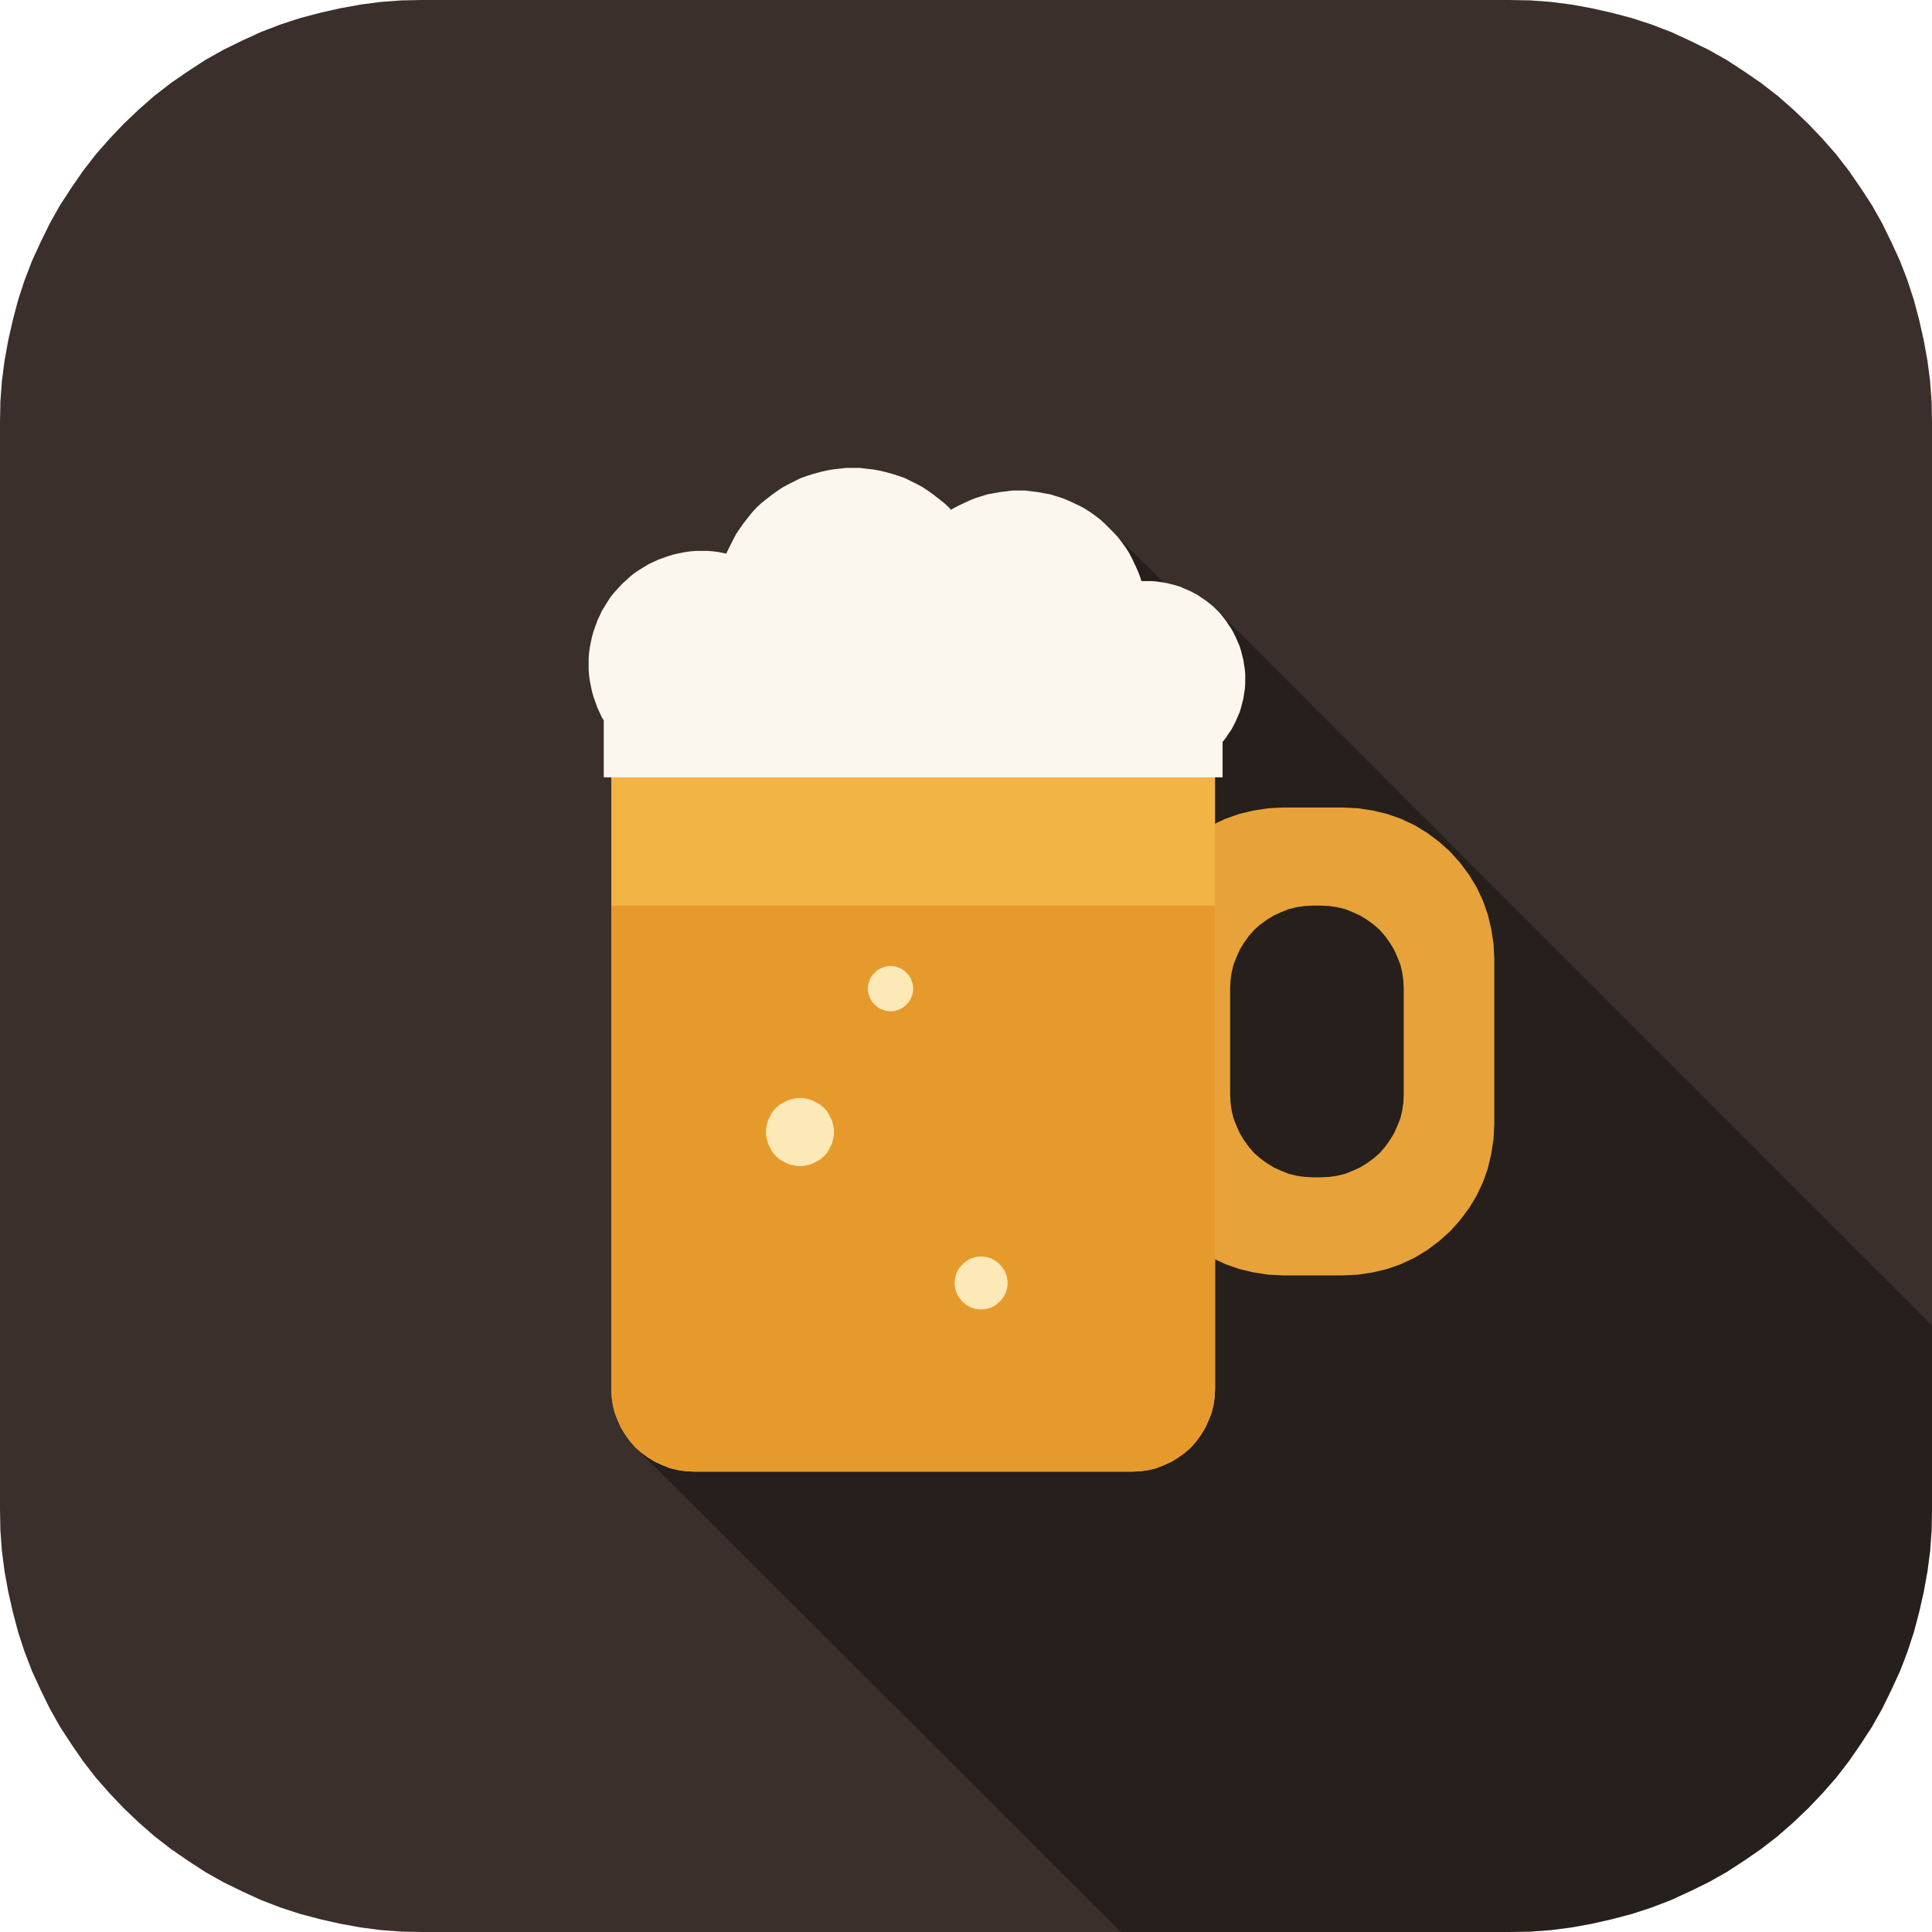
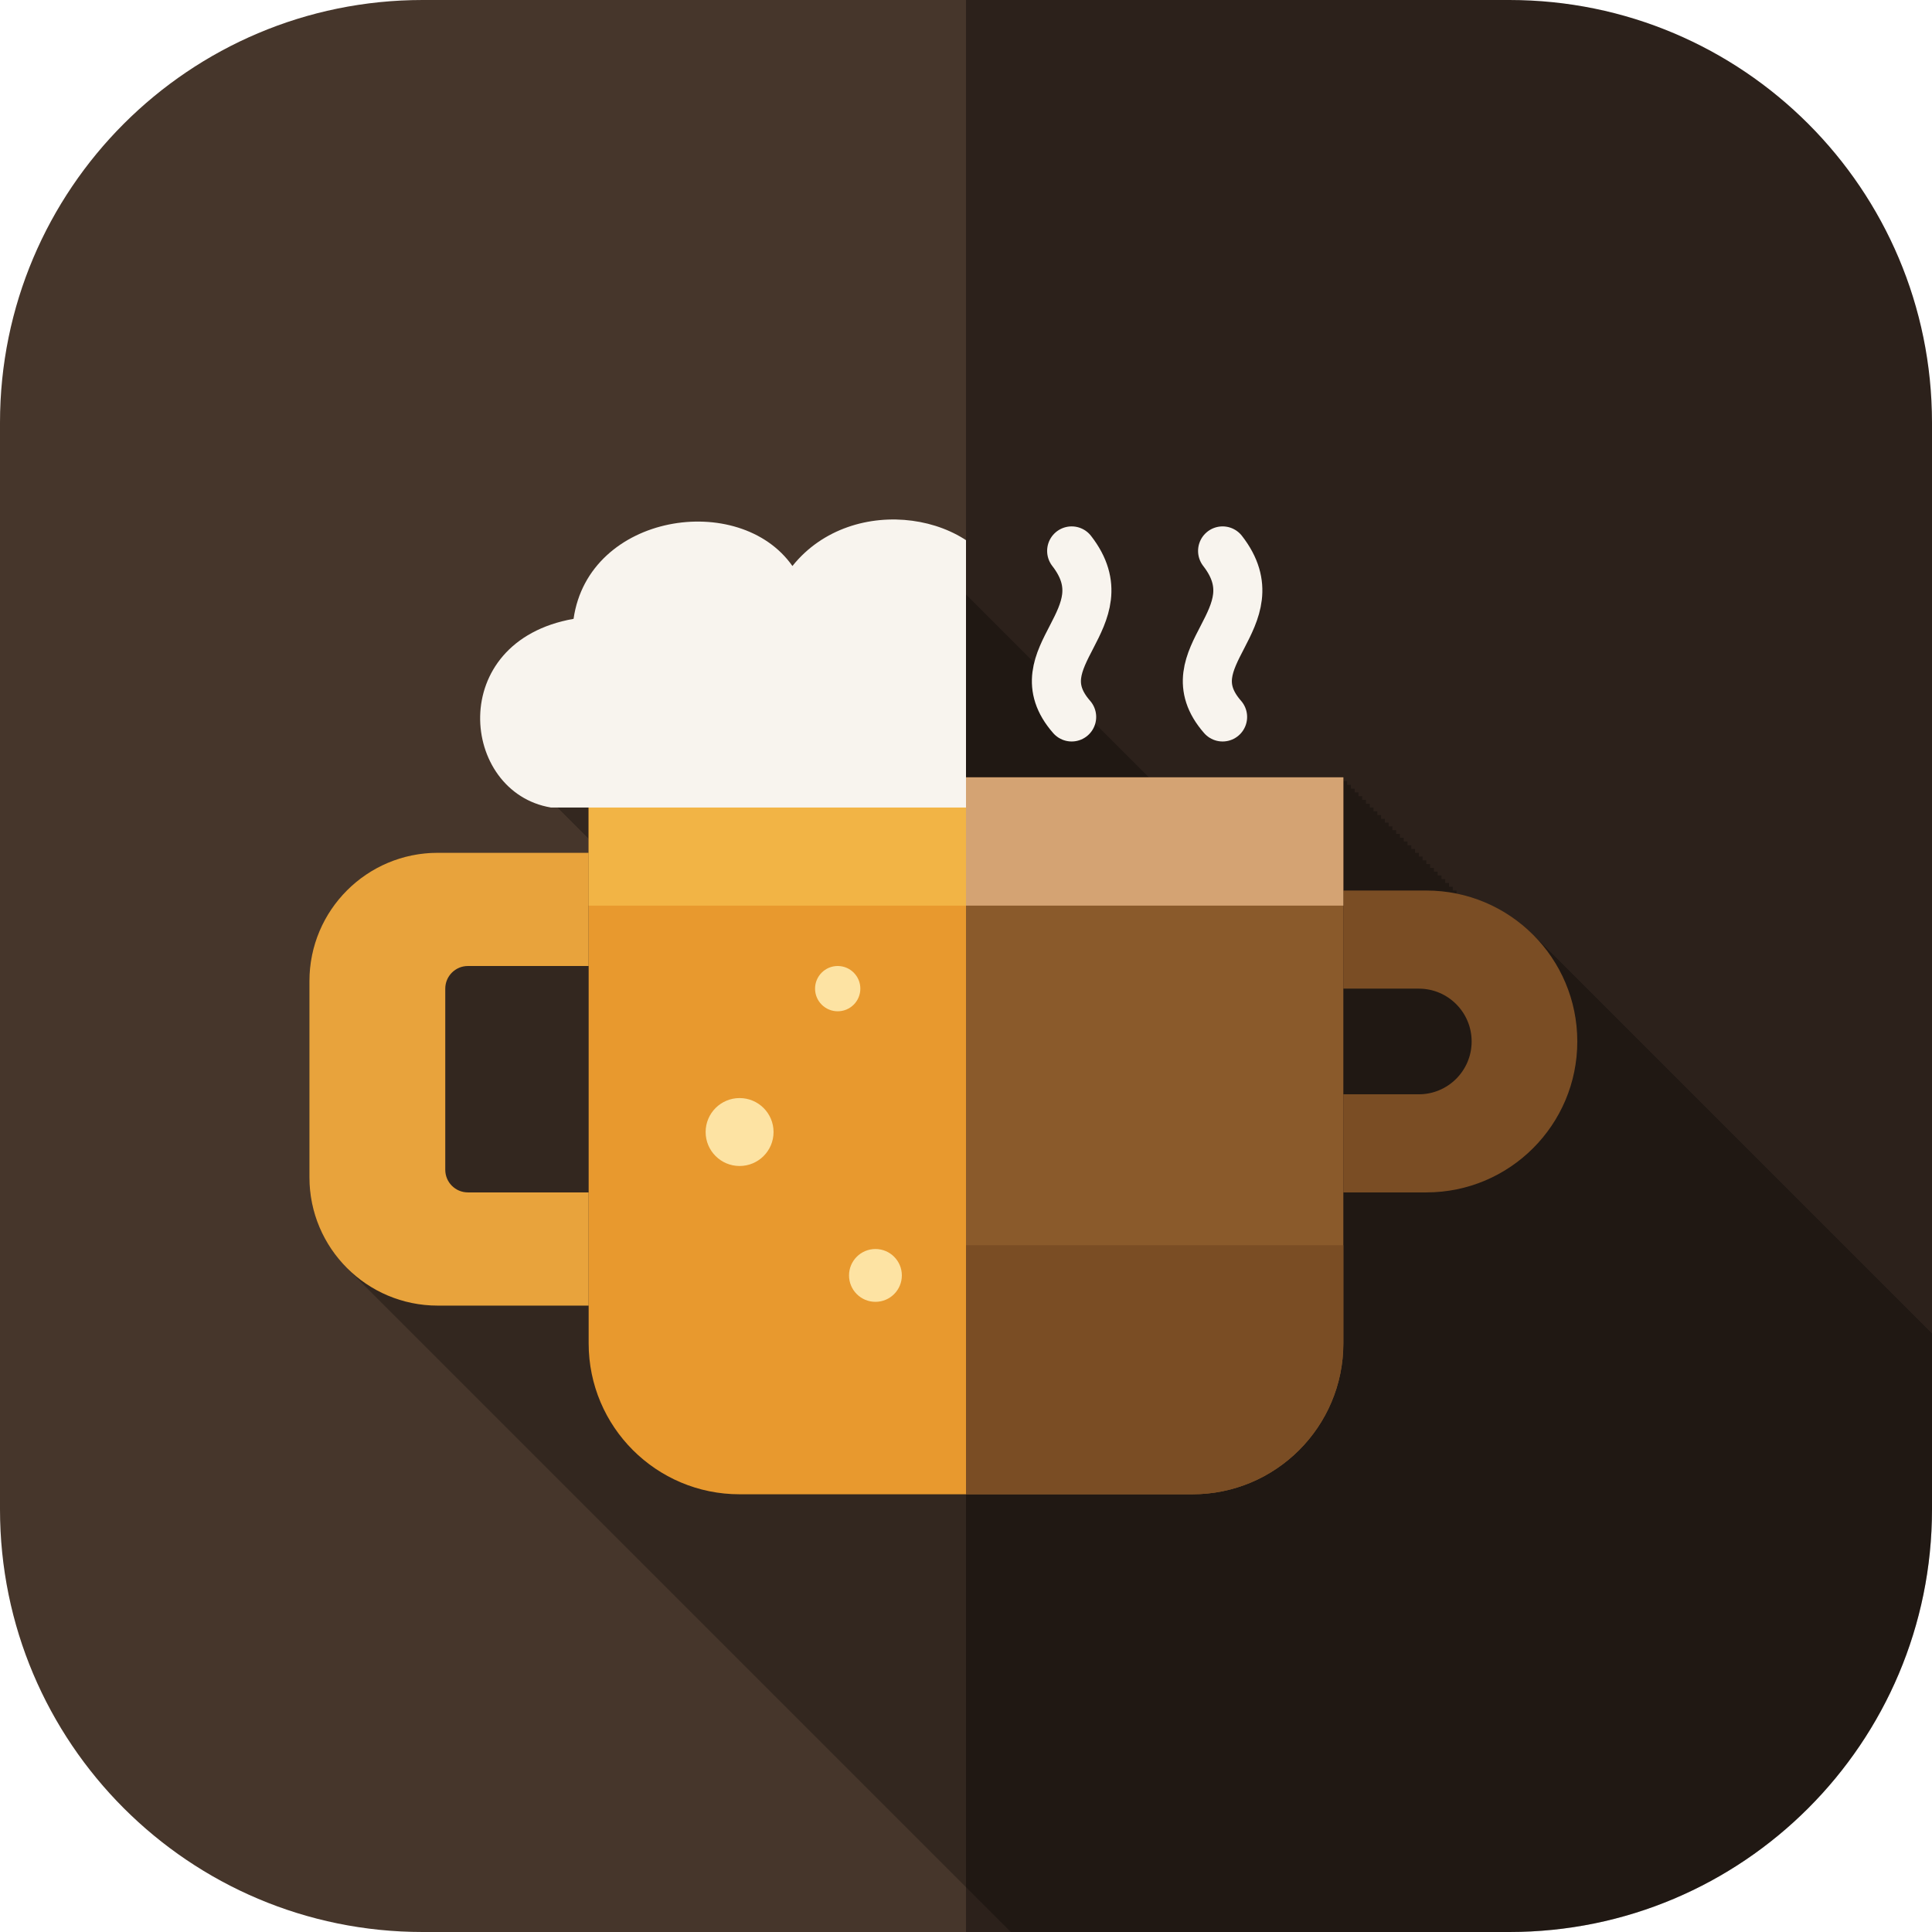
<svg xmlns="http://www.w3.org/2000/svg" viewBox="0 0 512 512">
-   <path d="M400.0 0.0L112.0 0.0L106.5 0.1L101.0 0.5L95.6 1.2L90.1 2.2L84.8 3.4L79.5 4.8L74.3 6.5L69.1 8.5L64.1 10.8L59.2 13.2L54.4 15.9L49.8 18.9L45.3 22.0L40.9 25.4L36.8 29.0L32.8 32.8L29.0 36.8L25.4 40.9L22.0 45.3L18.9 49.8L15.9 54.4L13.2 59.2L10.8 64.1L8.5 69.1L6.5 74.3L4.8 79.5L3.4 84.8L2.2 90.1L1.2 95.6L0.5 101.0L0.1 106.5L0.0 112.0L0.0 400.0L0.1 405.5L0.5 411.0L1.2 416.4L2.2 421.9L3.4 427.2L4.8 432.5L6.5 437.7L8.5 442.9L10.8 447.9L13.2 452.8L15.9 457.6L18.9 462.2L22.0 466.7L25.4 471.1L29.0 475.2L32.8 479.2L36.8 483.0L40.9 486.6L45.3 490.0L49.8 493.1L54.4 496.1L59.2 498.8L64.1 501.2L69.1 503.5L74.3 505.5L79.5 507.2L84.8 508.6L90.1 509.8L95.6 510.8L101.0 511.5L106.5 511.9L112.0 512.0L400.0 512.0L405.5 511.9L411.0 511.5L416.4 510.8L421.9 509.8L427.2 508.6L432.5 507.2L437.7 505.5L442.9 503.5L447.9 501.2L452.8 498.8L457.6 496.1L462.2 493.1L466.7 490.0L471.1 486.6L475.2 483.0L479.2 479.2L483.0 475.2L486.6 471.1L490.0 466.7L493.1 462.2L496.1 457.6L498.8 452.8L501.2 447.9L503.5 442.9L505.5 437.7L507.2 432.5L508.6 427.2L509.8 421.9L510.8 416.4L511.5 411.0L511.9 405.5L512.0 400.0L512.0 112.0L511.9 106.5L511.5 101.0L510.8 95.6L509.8 90.1L508.6 84.8L507.2 79.5L505.5 74.3L503.5 69.1L501.2 64.1L498.8 59.2L496.1 54.4L493.1 49.8L490.0 45.3L486.6 40.9L483.0 36.8L479.2 32.8L475.2 29.0L471.1 25.4L466.7 22.0L462.2 18.9L457.6 15.9L452.8 13.2L447.9 10.8L442.9 8.5L437.7 6.5L432.5 4.8L427.2 3.4L421.9 2.2L416.4 1.2L411.0 0.5L405.5 0.1Z" fill="#3b2f2b" />
-   <path d="M229.5 124.2L222.5 124.2L215.5 125.6L209.0 128.3L199.3 135.8L192.5 146.7L186.0 146.0L180.1 146.6L173.2 148.9L168.1 151.9L161.1 159.3L156.9 168.7L156.3 180.4L160.0 190.9L160.0 206.0L162.0 206.0L162.1 370.2L163.7 376.4L168.4 383.6L297.0 512.0L400.0 512.0L405.5 511.9L411.0 511.5L416.4 510.8L421.9 509.8L427.2 508.6L432.5 507.2L437.7 505.5L442.9 503.5L447.9 501.2L452.8 498.8L457.6 496.1L462.2 493.1L466.7 490.0L471.1 486.6L475.2 483.0L479.2 479.2L483.0 475.2L486.6 471.1L490.0 466.7L493.1 462.2L496.1 457.6L498.8 452.8L501.2 447.9L503.5 442.9L505.5 437.7L507.2 432.5L508.6 427.2L509.8 421.9L510.8 416.4L511.5 411.0L511.9 405.5L512.0 400.0L512.0 351.3L321.5 160.7L315.1 156.5L308.4 154.4L291.6 137.7L283.0 132.6L275.0 130.4L266.7 130.2L258.5 132.0L252.0 135.1L244.5 129.1L236.5 125.6Z" fill="#000" fill-opacity="0.35" />
-   <path d="M340.0 214.0L336.1 214.2L332.2 214.8L328.4 215.7L324.7 217.0L321.1 218.7L317.8 220.7L314.6 223.1L311.7 225.7L309.1 228.6L306.7 231.8L304.7 235.1L303.0 238.7L301.7 242.4L300.8 246.2L300.2 250.1L300.0 254.0L300.0 298.0L300.2 301.9L300.8 305.8L301.7 309.6L303.0 313.3L304.7 316.9L306.7 320.2L309.1 323.4L311.7 326.3L314.6 328.9L317.8 331.3L321.1 333.3L324.7 335.0L328.4 336.3L332.2 337.2L336.1 337.8L340.0 338.0L356.0 338.0L359.9 337.8L363.8 337.2L367.6 336.3L371.3 335.0L374.9 333.3L378.2 331.3L381.4 328.9L384.3 326.3L386.9 323.4L389.3 320.2L391.3 316.9L393.0 313.3L394.3 309.6L395.2 305.8L395.8 301.9L396.0 298.0L396.0 254.0L395.8 250.1L395.2 246.2L394.3 242.4L393.0 238.7L391.3 235.1L389.3 231.8L386.9 228.6L384.3 225.7L381.4 223.1L378.2 220.7L374.9 218.7L371.3 217.0L367.6 215.7L363.8 214.8L359.9 214.2L356.0 214.0ZM352.2 240.1L354.3 240.4L356.4 240.9L358.4 241.7L360.4 242.6L362.2 243.7L364.0 245.0L365.6 246.4L367.0 248.0L368.3 249.8L369.4 251.6L370.3 253.6L371.1 255.6L371.6 257.7L371.9 259.8L372.0 262.0L372.0 290.0L371.9 292.2L371.6 294.3L371.1 296.4L370.3 298.4L369.4 300.4L368.3 302.2L367.0 304.0L365.6 305.6L364.0 307.0L362.2 308.3L360.4 309.4L358.4 310.3L356.4 311.1L354.3 311.6L352.2 311.9L350.0 312.0L348.0 312.0L345.8 311.9L343.7 311.6L341.6 311.1L339.6 310.3L337.6 309.4L335.8 308.3L334.0 307.0L332.4 305.6L331.0 304.0L329.7 302.2L328.6 300.4L327.7 298.4L326.9 296.4L326.4 294.3L326.1 292.2L326.0 290.0L326.0 262.0L326.1 259.8L326.4 257.7L326.9 255.6L327.7 253.6L328.6 251.6L329.7 249.8L331.0 248.0L332.4 246.4L334.0 245.0L335.8 243.7L337.6 242.6L339.6 241.7L341.6 240.9L343.7 240.4L345.8 240.1L348.0 240.0L350.0 240.0Z" fill="#e7a23a" fill-rule="evenodd" />
-   <path d="M300.0 176.0L184.0 176.0L181.8 176.1L179.7 176.4L177.6 176.9L175.6 177.7L173.6 178.6L171.8 179.7L170.0 181.0L168.4 182.4L167.0 184.0L165.7 185.8L164.6 187.6L163.7 189.6L162.9 191.6L162.4 193.7L162.1 195.8L162.0 198.0L162.0 368.0L162.1 370.2L162.4 372.3L162.9 374.4L163.7 376.4L164.6 378.4L165.7 380.2L167.0 382.0L168.4 383.6L170.0 385.0L171.8 386.3L173.6 387.4L175.6 388.3L177.6 389.1L179.7 389.6L181.8 389.9L184.0 390.0L300.0 390.0L302.2 389.9L304.3 389.6L306.4 389.1L308.4 388.3L310.4 387.4L312.2 386.3L314.0 385.0L315.6 383.6L317.0 382.0L318.3 380.2L319.4 378.4L320.3 376.4L321.1 374.4L321.6 372.3L321.9 370.2L322.0 368.0L322.0 198.0L321.9 195.8L321.6 193.7L321.1 191.6L320.3 189.6L319.4 187.6L318.3 185.8L317.0 184.0L315.6 182.4L314.0 181.0L312.2 179.7L310.4 178.6L308.4 177.7L306.4 176.9L304.3 176.4L302.2 176.1Z" fill="#f2b445" fill-rule="evenodd" />
-   <path d="M162.0 368.0L162.1 370.2L162.4 372.3L162.9 374.4L163.7 376.4L164.6 378.4L165.7 380.2L167.0 382.0L168.4 383.6L170.0 385.0L171.8 386.3L173.6 387.4L175.6 388.3L177.6 389.1L179.7 389.6L181.8 389.9L184.0 390.0L300.0 390.0L302.2 389.9L304.3 389.6L306.4 389.1L308.4 388.3L310.4 387.4L312.2 386.3L314.0 385.0L315.6 383.6L317.0 382.0L318.3 380.2L319.4 378.4L320.3 376.4L321.1 374.4L321.6 372.3L321.9 370.2L322.0 368.0L322.0 240.0L162.0 240.0Z" fill="#e79a2c" fill-rule="evenodd" />
-   <path d="M250.2 133.3L248.8 132.2L247.4 131.1L246.0 130.1L244.5 129.1L243.0 128.3L241.4 127.5L239.8 126.7L238.1 126.1L236.5 125.6L234.7 125.1L233.0 124.7L231.3 124.4L229.5 124.2L227.8 124.0L226.0 124.0L224.2 124.0L222.5 124.2L220.7 124.4L219.0 124.7L217.3 125.1L215.5 125.6L213.9 126.1L212.2 126.7L210.6 127.5L209.0 128.3L207.5 129.1L206.0 130.1L204.6 131.1L203.2 132.2L201.8 133.3L200.5 134.5L199.3 135.8L198.2 137.2L197.1 138.6L196.1 140.0L195.1 141.5L194.3 143.0L193.5 144.6L192.7 146.2L192.5 146.7L191.9 146.6L190.4 146.3L188.9 146.1L187.5 146.0L186.0 146.0L184.5 146.0L183.1 146.1L181.6 146.3L180.1 146.6L178.7 146.9L177.3 147.3L175.9 147.8L174.5 148.3L173.2 148.9L171.9 149.5L170.6 150.3L169.3 151.1L168.1 151.9L167.0 152.8L165.9 153.8L164.8 154.8L163.8 155.9L162.8 157.0L161.9 158.1L161.1 159.3L160.3 160.6L159.5 161.9L158.9 163.2L158.3 164.5L157.8 165.9L157.3 167.3L156.9 168.7L156.6 170.1L156.3 171.6L156.1 173.1L156.0 174.5L156.0 176.0L156.0 177.5L156.1 178.9L156.3 180.4L156.6 181.9L156.9 183.3L157.3 184.7L157.8 186.1L158.3 187.5L158.9 188.8L159.5 190.1L160.0 190.9L160.0 206.0L186.0 206.0L304.0 206.0L324.0 206.0L324.0 196.6L324.1 196.5L324.9 195.5L325.6 194.4L326.3 193.4L326.9 192.3L327.5 191.1L328.0 189.9L328.5 188.8L328.9 187.5L329.2 186.3L329.5 185.1L329.7 183.8L329.9 182.5L330.0 181.3L330.0 180.0L330.0 178.7L329.9 177.5L329.7 176.2L329.5 174.9L329.2 173.7L328.9 172.5L328.5 171.2L328.0 170.1L327.5 168.9L326.9 167.7L326.3 166.6L325.6 165.6L324.9 164.5L324.1 163.5L323.3 162.5L322.4 161.6L321.5 160.7L320.5 159.9L319.5 159.1L318.4 158.4L317.4 157.7L316.3 157.1L315.1 156.5L313.9 156.0L312.8 155.5L311.5 155.1L310.3 154.8L309.1 154.5L307.8 154.3L306.5 154.1L305.3 154.0L304.0 154.0L302.7 154.0L302.5 154.0L302.0 152.5L301.4 151.0L300.7 149.5L300.0 148.0L299.2 146.5L298.3 145.1L297.3 143.7L296.3 142.4L295.2 141.2L294.0 140.0L292.8 138.8L291.6 137.7L290.3 136.7L288.9 135.7L287.5 134.8L286.0 134.0L284.5 133.3L283.0 132.6L281.5 132.0L279.9 131.5L278.3 131.0L276.6 130.7L275.0 130.4L273.3 130.2L271.7 130.0L270.0 130.0L268.3 130.0L266.7 130.2L265.0 130.4L263.4 130.7L261.7 131.0L260.1 131.5L258.5 132.0L257.0 132.6L255.5 133.3L254.0 134.0L252.5 134.8L252.0 135.1L251.5 134.5Z" fill="#fbf7ee" fill-rule="evenodd" />
-   <path d="M221.0 300.0L221.0 299.6L221.0 299.1L220.9 298.7L220.8 298.2L220.7 297.8L220.6 297.4L220.5 297.0L220.3 296.6L220.1 296.2L219.9 295.8L219.7 295.4L219.5 295.0L219.2 294.6L219.0 294.3L218.7 294.0L218.4 293.6L218.0 293.3L217.7 293.0L217.4 292.8L217.0 292.5L216.6 292.3L216.2 292.1L215.8 291.9L215.4 291.7L215.0 291.5L214.6 291.4L214.2 291.3L213.8 291.2L213.3 291.1L212.9 291.0L212.4 291.0L212.0 291.0L211.6 291.0L211.1 291.0L210.7 291.1L210.2 291.2L209.8 291.3L209.4 291.4L209.0 291.5L208.6 291.7L208.2 291.9L207.8 292.1L207.4 292.3L207.0 292.5L206.6 292.8L206.3 293.0L206.0 293.3L205.6 293.6L205.3 294.0L205.0 294.3L204.8 294.6L204.5 295.0L204.3 295.4L204.1 295.8L203.9 296.2L203.7 296.6L203.5 297.0L203.4 297.4L203.3 297.8L203.2 298.2L203.1 298.7L203.0 299.1L203.0 299.6L203.0 300.0L203.0 300.4L203.0 300.9L203.1 301.3L203.2 301.8L203.3 302.2L203.4 302.6L203.5 303.0L203.7 303.4L203.9 303.8L204.1 304.2L204.3 304.6L204.5 305.0L204.8 305.4L205.0 305.7L205.3 306.0L205.6 306.4L206.0 306.7L206.3 307.0L206.6 307.2L207.0 307.5L207.4 307.7L207.8 307.9L208.2 308.1L208.6 308.3L209.0 308.5L209.4 308.6L209.8 308.7L210.2 308.8L210.7 308.9L211.1 309.0L211.6 309.0L212.0 309.0L212.4 309.0L212.9 309.0L213.3 308.9L213.8 308.8L214.2 308.7L214.6 308.6L215.0 308.5L215.4 308.3L215.8 308.1L216.2 307.9L216.6 307.7L217.0 307.5L217.4 307.2L217.7 307.0L218.0 306.7L218.4 306.4L218.7 306.0L219.0 305.7L219.2 305.4L219.5 305.0L219.7 304.6L219.9 304.2L220.1 303.8L220.3 303.4L220.5 303.0L220.6 302.6L220.7 302.2L220.8 301.8L220.9 301.3L221.0 300.9L221.0 300.4Z" fill="#fde9b8" fill-rule="evenodd" />
-   <path d="M267.0 340.0L267.0 339.7L267.0 339.3L266.9 339.0L266.9 338.6L266.8 338.3L266.7 338.0L266.6 337.6L266.5 337.3L266.3 337.0L266.2 336.7L266.0 336.4L265.8 336.1L265.6 335.8L265.4 335.6L265.2 335.3L264.9 335.1L264.7 334.8L264.4 334.6L264.2 334.4L263.9 334.2L263.6 334.0L263.3 333.8L263.0 333.7L262.7 333.5L262.4 333.4L262.0 333.3L261.7 333.2L261.4 333.1L261.0 333.1L260.7 333.0L260.3 333.0L260.0 333.0L259.7 333.0L259.3 333.0L259.0 333.1L258.6 333.1L258.3 333.2L258.0 333.3L257.6 333.4L257.3 333.5L257.0 333.7L256.7 333.8L256.4 334.0L256.1 334.2L255.8 334.4L255.6 334.6L255.3 334.8L255.1 335.1L254.8 335.3L254.6 335.6L254.4 335.8L254.2 336.1L254.0 336.4L253.8 336.7L253.7 337.0L253.5 337.3L253.4 337.6L253.3 338.0L253.2 338.3L253.1 338.6L253.1 339.0L253.0 339.3L253.0 339.7L253.0 340.0L253.0 340.3L253.0 340.7L253.1 341.0L253.1 341.4L253.2 341.7L253.3 342.0L253.4 342.4L253.5 342.7L253.7 343.0L253.8 343.3L254.0 343.6L254.2 343.9L254.4 344.2L254.6 344.4L254.8 344.7L255.1 344.9L255.3 345.2L255.6 345.4L255.8 345.6L256.1 345.8L256.4 346.0L256.7 346.2L257.0 346.3L257.3 346.5L257.6 346.6L258.0 346.7L258.3 346.8L258.6 346.9L259.0 346.9L259.3 347.0L259.7 347.0L260.0 347.0L260.3 347.0L260.7 347.0L261.0 346.9L261.4 346.9L261.7 346.8L262.0 346.7L262.4 346.6L262.7 346.5L263.0 346.3L263.3 346.2L263.6 346.0L263.9 345.8L264.2 345.6L264.4 345.4L264.7 345.2L264.9 344.9L265.2 344.7L265.4 344.4L265.6 344.2L265.8 343.9L266.0 343.6L266.2 343.3L266.3 343.0L266.5 342.7L266.6 342.4L266.7 342.0L266.8 341.7L266.9 341.4L266.9 341.0L267.0 340.7L267.0 340.3Z" fill="#fde9b8" fill-rule="evenodd" />
-   <path d="M242.0 262.0L242.0 261.7L242.0 261.4L241.9 261.1L241.9 260.8L241.8 260.5L241.7 260.3L241.6 260.0L241.5 259.7L241.4 259.4L241.3 259.2L241.1 258.9L241.0 258.7L240.8 258.4L240.6 258.2L240.4 258.0L240.2 257.8L240.0 257.6L239.8 257.4L239.6 257.2L239.3 257.0L239.1 256.9L238.8 256.7L238.6 256.6L238.3 256.5L238.0 256.4L237.7 256.3L237.5 256.2L237.2 256.1L236.9 256.1L236.6 256.0L236.3 256.0L236.0 256.0L235.7 256.0L235.4 256.0L235.1 256.1L234.8 256.1L234.5 256.2L234.3 256.3L234.0 256.4L233.7 256.5L233.4 256.6L233.2 256.7L232.9 256.9L232.7 257.0L232.4 257.2L232.2 257.4L232.0 257.6L231.8 257.8L231.6 258.0L231.4 258.2L231.2 258.4L231.0 258.7L230.9 258.9L230.7 259.2L230.6 259.4L230.5 259.7L230.4 260.0L230.3 260.3L230.2 260.5L230.1 260.8L230.1 261.1L230.0 261.4L230.0 261.7L230.0 262.0L230.0 262.3L230.0 262.6L230.1 262.9L230.1 263.2L230.2 263.5L230.3 263.7L230.4 264.0L230.5 264.3L230.6 264.6L230.7 264.8L230.9 265.1L231.0 265.3L231.2 265.6L231.4 265.8L231.6 266.0L231.8 266.2L232.0 266.4L232.2 266.6L232.4 266.8L232.7 267.0L232.9 267.1L233.2 267.3L233.4 267.4L233.7 267.5L234.0 267.6L234.3 267.7L234.5 267.8L234.8 267.9L235.1 267.9L235.4 268.0L235.7 268.0L236.0 268.0L236.3 268.0L236.6 268.0L236.9 267.9L237.2 267.9L237.5 267.8L237.7 267.7L238.0 267.6L238.3 267.5L238.6 267.4L238.8 267.3L239.1 267.1L239.3 267.0L239.6 266.8L239.8 266.6L240.0 266.4L240.2 266.2L240.4 266.0L240.6 265.8L240.8 265.6L241.0 265.3L241.1 265.1L241.3 264.8L241.4 264.6L241.5 264.3L241.6 264.0L241.7 263.7L241.8 263.5L241.9 263.2L241.9 262.9L242.0 262.6L242.0 262.3Z" fill="#fde9b8" fill-rule="evenodd" />
+   <defs>
+     <clipPath id="r">
+       <rect width="512" height="512" rx="112" />
+     </clipPath>
+     <g id="sil">
+       <path d="M156 206h200v150a40 40 0 0 1-40 40H196a40 40 0 0 1-40-40z" />
+       <path d="M156 226h-40a34 34 0 0 0-34 34v52a34 34 0 0 0 34 34h40v-30h-32a6 6 0 0 1-6-6v-48a6 6 0 0 1 6-6h32z" />
+       <path d="M356 236h22a40 40 0 0 1 0 80h-22v-26h20a14 14 0 0 0 0-28h-20z" />
+       <path d="M152 214c-20-4-24-40 4-46 4-26 40-32 54-12 14-20 46-10 46 8v50z" />
+     </g>
+     <clipPath id="L">
+       <rect width="256" height="512" />
+     </clipPath>
+     <clipPath id="R">
+       <rect x="256" width="256" height="512" />
+     </clipPath>
+   </defs>
+   <g clip-path="url(#r)">
+     <rect width="256" height="512" fill="#46362b" />
+     <rect x="256" width="256" height="512" fill="#2c211b" />
+     <g transform="translate(256 256) scale(1) translate(-256 -256)">
+       <g fill="#000" opacity=".28">
+         <use href="#sil" x="0" y="0" />
+         <use href="#sil" x="1" y="1" />
+         <use href="#sil" x="2" y="2" />
+         <use href="#sil" x="3" y="3" />
+         <use href="#sil" x="4" y="4" />
+         <use href="#sil" x="5" y="5" />
+         <use href="#sil" x="6" y="6" />
+         <use href="#sil" x="7" y="7" />
+         <use href="#sil" x="8" y="8" />
+         <use href="#sil" x="9" y="9" />
+         <use href="#sil" x="10" y="10" />
+         <use href="#sil" x="11" y="11" />
+         <use href="#sil" x="12" y="12" />
+         <use href="#sil" x="13" y="13" />
+         <use href="#sil" x="14" y="14" />
+         <use href="#sil" x="15" y="15" />
+         <use href="#sil" x="16" y="16" />
+         <use href="#sil" x="17" y="17" />
+         <use href="#sil" x="18" y="18" />
+         <use href="#sil" x="19" y="19" />
+         <use href="#sil" x="20" y="20" />
+         <use href="#sil" x="21" y="21" />
+         <use href="#sil" x="22" y="22" />
+         <use href="#sil" x="23" y="23" />
+         <use href="#sil" x="24" y="24" />
+         <use href="#sil" x="25" y="25" />
+         <use href="#sil" x="26" y="26" />
+         <use href="#sil" x="27" y="27" />
+         <use href="#sil" x="28" y="28" />
+         <use href="#sil" x="29" y="29" />
+         <use href="#sil" x="30" y="30" />
+         <use href="#sil" x="31" y="31" />
+         <use href="#sil" x="32" y="32" />
+         <use href="#sil" x="33" y="33" />
+         <use href="#sil" x="34" y="34" />
+         <use href="#sil" x="35" y="35" />
+         <use href="#sil" x="36" y="36" />
+         <use href="#sil" x="37" y="37" />
+         <use href="#sil" x="38" y="38" />
+         <use href="#sil" x="39" y="39" />
+         <use href="#sil" x="40" y="40" />
+         <use href="#sil" x="41" y="41" />
+         <use href="#sil" x="42" y="42" />
+         <use href="#sil" x="43" y="43" />
+         <use href="#sil" x="44" y="44" />
+         <use href="#sil" x="45" y="45" />
+         <use href="#sil" x="46" y="46" />
+         <use href="#sil" x="47" y="47" />
+         <use href="#sil" x="48" y="48" />
+         <use href="#sil" x="49" y="49" />
+         <use href="#sil" x="50" y="50" />
+         <use href="#sil" x="51" y="51" />
+         <use href="#sil" x="52" y="52" />
+         <use href="#sil" x="53" y="53" />
+         <use href="#sil" x="54" y="54" />
+         <use href="#sil" x="55" y="55" />
+         <use href="#sil" x="56" y="56" />
+         <use href="#sil" x="57" y="57" />
+         <use href="#sil" x="58" y="58" />
+         <use href="#sil" x="59" y="59" />
+         <use href="#sil" x="60" y="60" />
+         <use href="#sil" x="61" y="61" />
+         <use href="#sil" x="62" y="62" />
+         <use href="#sil" x="63" y="63" />
+         <use href="#sil" x="64" y="64" />
+         <use href="#sil" x="65" y="65" />
+         <use href="#sil" x="66" y="66" />
+         <use href="#sil" x="67" y="67" />
+         <use href="#sil" x="68" y="68" />
+         <use href="#sil" x="69" y="69" />
+         <use href="#sil" x="70" y="70" />
+         <use href="#sil" x="71" y="71" />
+         <use href="#sil" x="72" y="72" />
+         <use href="#sil" x="73" y="73" />
+         <use href="#sil" x="74" y="74" />
+         <use href="#sil" x="75" y="75" />
+         <use href="#sil" x="76" y="76" />
+         <use href="#sil" x="77" y="77" />
+         <use href="#sil" x="78" y="78" />
+         <use href="#sil" x="79" y="79" />
+         <use href="#sil" x="80" y="80" />
+         <use href="#sil" x="81" y="81" />
+         <use href="#sil" x="82" y="82" />
+         <use href="#sil" x="83" y="83" />
+         <use href="#sil" x="84" y="84" />
+         <use href="#sil" x="85" y="85" />
+         <use href="#sil" x="86" y="86" />
+         <use href="#sil" x="87" y="87" />
+         <use href="#sil" x="88" y="88" />
+         <use href="#sil" x="89" y="89" />
+         <use href="#sil" x="90" y="90" />
+         <use href="#sil" x="91" y="91" />
+         <use href="#sil" x="92" y="92" />
+         <use href="#sil" x="93" y="93" />
+         <use href="#sil" x="94" y="94" />
+         <use href="#sil" x="95" y="95" />
+         <use href="#sil" x="96" y="96" />
+         <use href="#sil" x="97" y="97" />
+         <use href="#sil" x="98" y="98" />
+         <use href="#sil" x="99" y="99" />
+         <use href="#sil" x="100" y="100" />
+         <use href="#sil" x="101" y="101" />
+         <use href="#sil" x="102" y="102" />
+         <use href="#sil" x="103" y="103" />
+         <use href="#sil" x="104" y="104" />
+         <use href="#sil" x="105" y="105" />
+         <use href="#sil" x="106" y="106" />
+         <use href="#sil" x="107" y="107" />
+         <use href="#sil" x="108" y="108" />
+         <use href="#sil" x="109" y="109" />
+         <use href="#sil" x="110" y="110" />
+         <use href="#sil" x="111" y="111" />
+         <use href="#sil" x="112" y="112" />
+         <use href="#sil" x="113" y="113" />
+         <use href="#sil" x="114" y="114" />
+         <use href="#sil" x="115" y="115" />
+         <use href="#sil" x="116" y="116" />
+         <use href="#sil" x="117" y="117" />
+         <use href="#sil" x="118" y="118" />
+         <use href="#sil" x="119" y="119" />
+         <use href="#sil" x="120" y="120" />
+         <use href="#sil" x="121" y="121" />
+         <use href="#sil" x="122" y="122" />
+         <use href="#sil" x="123" y="123" />
+         <use href="#sil" x="124" y="124" />
+         <use href="#sil" x="125" y="125" />
+         <use href="#sil" x="126" y="126" />
+         <use href="#sil" x="127" y="127" />
+         <use href="#sil" x="128" y="128" />
+         <use href="#sil" x="129" y="129" />
+         <use href="#sil" x="130" y="130" />
+         <use href="#sil" x="131" y="131" />
+         <use href="#sil" x="132" y="132" />
+         <use href="#sil" x="133" y="133" />
+         <use href="#sil" x="134" y="134" />
+         <use href="#sil" x="135" y="135" />
+         <use href="#sil" x="136" y="136" />
+         <use href="#sil" x="137" y="137" />
+         <use href="#sil" x="138" y="138" />
+         <use href="#sil" x="139" y="139" />
+         <use href="#sil" x="140" y="140" />
+         <use href="#sil" x="141" y="141" />
+         <use href="#sil" x="142" y="142" />
+         <use href="#sil" x="143" y="143" />
+         <use href="#sil" x="144" y="144" />
+         <use href="#sil" x="145" y="145" />
+         <use href="#sil" x="146" y="146" />
+         <use href="#sil" x="147" y="147" />
+         <use href="#sil" x="148" y="148" />
+         <use href="#sil" x="149" y="149" />
+         <use href="#sil" x="150" y="150" />
+         <use href="#sil" x="151" y="151" />
+         <use href="#sil" x="152" y="152" />
+         <use href="#sil" x="153" y="153" />
+         <use href="#sil" x="154" y="154" />
+         <use href="#sil" x="155" y="155" />
+         <use href="#sil" x="156" y="156" />
+         <use href="#sil" x="157" y="157" />
+         <use href="#sil" x="158" y="158" />
+         <use href="#sil" x="159" y="159" />
+         <use href="#sil" x="160" y="160" />
+         <use href="#sil" x="161" y="161" />
+         <use href="#sil" x="162" y="162" />
+         <use href="#sil" x="163" y="163" />
+         <use href="#sil" x="164" y="164" />
+         <use href="#sil" x="165" y="165" />
+         <use href="#sil" x="166" y="166" />
+         <use href="#sil" x="167" y="167" />
+         <use href="#sil" x="168" y="168" />
+         <use href="#sil" x="169" y="169" />
+         <use href="#sil" x="170" y="170" />
+         <use href="#sil" x="171" y="171" />
+         <use href="#sil" x="172" y="172" />
+         <use href="#sil" x="173" y="173" />
+         <use href="#sil" x="174" y="174" />
+         <use href="#sil" x="175" y="175" />
+         <use href="#sil" x="176" y="176" />
+         <use href="#sil" x="177" y="177" />
+         <use href="#sil" x="178" y="178" />
+         <use href="#sil" x="179" y="179" />
+         <use href="#sil" x="180" y="180" />
+         <use href="#sil" x="181" y="181" />
+         <use href="#sil" x="182" y="182" />
+         <use href="#sil" x="183" y="183" />
+         <use href="#sil" x="184" y="184" />
+         <use href="#sil" x="185" y="185" />
+         <use href="#sil" x="186" y="186" />
+         <use href="#sil" x="187" y="187" />
+         <use href="#sil" x="188" y="188" />
+         <use href="#sil" x="189" y="189" />
+         <use href="#sil" x="190" y="190" />
+         <use href="#sil" x="191" y="191" />
+         <use href="#sil" x="192" y="192" />
+         <use href="#sil" x="193" y="193" />
+         <use href="#sil" x="194" y="194" />
+         <use href="#sil" x="195" y="195" />
+         <use href="#sil" x="196" y="196" />
+         <use href="#sil" x="197" y="197" />
+         <use href="#sil" x="198" y="198" />
+         <use href="#sil" x="199" y="199" />
+         <use href="#sil" x="200" y="200" />
+         <use href="#sil" x="201" y="201" />
+         <use href="#sil" x="202" y="202" />
+         <use href="#sil" x="203" y="203" />
+         <use href="#sil" x="204" y="204" />
+         <use href="#sil" x="205" y="205" />
+         <use href="#sil" x="206" y="206" />
+         <use href="#sil" x="207" y="207" />
+         <use href="#sil" x="208" y="208" />
+         <use href="#sil" x="209" y="209" />
+         <use href="#sil" x="210" y="210" />
+         <use href="#sil" x="211" y="211" />
+         <use href="#sil" x="212" y="212" />
+         <use href="#sil" x="213" y="213" />
+         <use href="#sil" x="214" y="214" />
+         <use href="#sil" x="215" y="215" />
+         <use href="#sil" x="216" y="216" />
+         <use href="#sil" x="217" y="217" />
+         <use href="#sil" x="218" y="218" />
+         <use href="#sil" x="219" y="219" />
+         <use href="#sil" x="220" y="220" />
+         <use href="#sil" x="221" y="221" />
+         <use href="#sil" x="222" y="222" />
+         <use href="#sil" x="223" y="223" />
+         <use href="#sil" x="224" y="224" />
+         <use href="#sil" x="225" y="225" />
+         <use href="#sil" x="226" y="226" />
+         <use href="#sil" x="227" y="227" />
+         <use href="#sil" x="228" y="228" />
+         <use href="#sil" x="229" y="229" />
+         <use href="#sil" x="230" y="230" />
+         <use href="#sil" x="231" y="231" />
+         <use href="#sil" x="232" y="232" />
+         <use href="#sil" x="233" y="233" />
+         <use href="#sil" x="234" y="234" />
+         <use href="#sil" x="235" y="235" />
+         <use href="#sil" x="236" y="236" />
+         <use href="#sil" x="237" y="237" />
+         <use href="#sil" x="238" y="238" />
+         <use href="#sil" x="239" y="239" />
+         <use href="#sil" x="240" y="240" />
+         <use href="#sil" x="241" y="241" />
+         <use href="#sil" x="242" y="242" />
+         <use href="#sil" x="243" y="243" />
+         <use href="#sil" x="244" y="244" />
+         <use href="#sil" x="245" y="245" />
+         <use href="#sil" x="246" y="246" />
+         <use href="#sil" x="247" y="247" />
+         <use href="#sil" x="248" y="248" />
+         <use href="#sil" x="249" y="249" />
+         <use href="#sil" x="250" y="250" />
+         <use href="#sil" x="251" y="251" />
+         <use href="#sil" x="252" y="252" />
+         <use href="#sil" x="253" y="253" />
+         <use href="#sil" x="254" y="254" />
+         <use href="#sil" x="255" y="255" />
+         <use href="#sil" x="256" y="256" />
+         <use href="#sil" x="257" y="257" />
+         <use href="#sil" x="258" y="258" />
+         <use href="#sil" x="259" y="259" />
+         <use href="#sil" x="260" y="260" />
+         <use href="#sil" x="261" y="261" />
+         <use href="#sil" x="262" y="262" />
+         <use href="#sil" x="263" y="263" />
+         <use href="#sil" x="264" y="264" />
+         <use href="#sil" x="265" y="265" />
+         <use href="#sil" x="266" y="266" />
+         <use href="#sil" x="267" y="267" />
+         <use href="#sil" x="268" y="268" />
+         <use href="#sil" x="269" y="269" />
+         <use href="#sil" x="270" y="270" />
+         <use href="#sil" x="271" y="271" />
+         <use href="#sil" x="272" y="272" />
+         <use href="#sil" x="273" y="273" />
+         <use href="#sil" x="274" y="274" />
+         <use href="#sil" x="275" y="275" />
+         <use href="#sil" x="276" y="276" />
+         <use href="#sil" x="277" y="277" />
+         <use href="#sil" x="278" y="278" />
+         <use href="#sil" x="279" y="279" />
+         <use href="#sil" x="280" y="280" />
+         <use href="#sil" x="281" y="281" />
+         <use href="#sil" x="282" y="282" />
+         <use href="#sil" x="283" y="283" />
+         <use href="#sil" x="284" y="284" />
+         <use href="#sil" x="285" y="285" />
+         <use href="#sil" x="286" y="286" />
+         <use href="#sil" x="287" y="287" />
+         <use href="#sil" x="288" y="288" />
+         <use href="#sil" x="289" y="289" />
+         <use href="#sil" x="290" y="290" />
+         <use href="#sil" x="291" y="291" />
+         <use href="#sil" x="292" y="292" />
+         <use href="#sil" x="293" y="293" />
+         <use href="#sil" x="294" y="294" />
+         <use href="#sil" x="295" y="295" />
+         <use href="#sil" x="296" y="296" />
+         <use href="#sil" x="297" y="297" />
+         <use href="#sil" x="298" y="298" />
+         <use href="#sil" x="299" y="299" />
+         <use href="#sil" x="300" y="300" />
+         <use href="#sil" x="301" y="301" />
+         <use href="#sil" x="302" y="302" />
+         <use href="#sil" x="303" y="303" />
+         <use href="#sil" x="304" y="304" />
+         <use href="#sil" x="305" y="305" />
+         <use href="#sil" x="306" y="306" />
+         <use href="#sil" x="307" y="307" />
+         <use href="#sil" x="308" y="308" />
+         <use href="#sil" x="309" y="309" />
+         <use href="#sil" x="310" y="310" />
+         <use href="#sil" x="311" y="311" />
+         <use href="#sil" x="312" y="312" />
+         <use href="#sil" x="313" y="313" />
+         <use href="#sil" x="314" y="314" />
+         <use href="#sil" x="315" y="315" />
+         <use href="#sil" x="316" y="316" />
+         <use href="#sil" x="317" y="317" />
+         <use href="#sil" x="318" y="318" />
+         <use href="#sil" x="319" y="319" />
+         <use href="#sil" x="320" y="320" />
+         <use href="#sil" x="321" y="321" />
+         <use href="#sil" x="322" y="322" />
+         <use href="#sil" x="323" y="323" />
+         <use href="#sil" x="324" y="324" />
+         <use href="#sil" x="325" y="325" />
+         <use href="#sil" x="326" y="326" />
+         <use href="#sil" x="327" y="327" />
+         <use href="#sil" x="328" y="328" />
+         <use href="#sil" x="329" y="329" />
+         <use href="#sil" x="330" y="330" />
+         <use href="#sil" x="331" y="331" />
+         <use href="#sil" x="332" y="332" />
+         <use href="#sil" x="333" y="333" />
+         <use href="#sil" x="334" y="334" />
+         <use href="#sil" x="335" y="335" />
+         <use href="#sil" x="336" y="336" />
+         <use href="#sil" x="337" y="337" />
+         <use href="#sil" x="338" y="338" />
+         <use href="#sil" x="339" y="339" />
+         <use href="#sil" x="340" y="340" />
+         <use href="#sil" x="341" y="341" />
+         <use href="#sil" x="342" y="342" />
+         <use href="#sil" x="343" y="343" />
+         <use href="#sil" x="344" y="344" />
+         <use href="#sil" x="345" y="345" />
+         <use href="#sil" x="346" y="346" />
+         <use href="#sil" x="347" y="347" />
+         <use href="#sil" x="348" y="348" />
+         <use href="#sil" x="349" y="349" />
+         <use href="#sil" x="350" y="350" />
+         <use href="#sil" x="351" y="351" />
+         <use href="#sil" x="352" y="352" />
+         <use href="#sil" x="353" y="353" />
+         <use href="#sil" x="354" y="354" />
+         <use href="#sil" x="355" y="355" />
+         <use href="#sil" x="356" y="356" />
+         <use href="#sil" x="357" y="357" />
+         <use href="#sil" x="358" y="358" />
+         <use href="#sil" x="359" y="359" />
+         <use href="#sil" x="360" y="360" />
+         <use href="#sil" x="361" y="361" />
+         <use href="#sil" x="362" y="362" />
+         <use href="#sil" x="363" y="363" />
+         <use href="#sil" x="364" y="364" />
+         <use href="#sil" x="365" y="365" />
+         <use href="#sil" x="366" y="366" />
+         <use href="#sil" x="367" y="367" />
+         <use href="#sil" x="368" y="368" />
+         <use href="#sil" x="369" y="369" />
+         <use href="#sil" x="370" y="370" />
+         <use href="#sil" x="371" y="371" />
+         <use href="#sil" x="372" y="372" />
+         <use href="#sil" x="373" y="373" />
+         <use href="#sil" x="374" y="374" />
+         <use href="#sil" x="375" y="375" />
+         <use href="#sil" x="376" y="376" />
+         <use href="#sil" x="377" y="377" />
+         <use href="#sil" x="378" y="378" />
+         <use href="#sil" x="379" y="379" />
+         <use href="#sil" x="380" y="380" />
+         <use href="#sil" x="381" y="381" />
+         <use href="#sil" x="382" y="382" />
+         <use href="#sil" x="383" y="383" />
+         <use href="#sil" x="384" y="384" />
+         <use href="#sil" x="385" y="385" />
+         <use href="#sil" x="386" y="386" />
+         <use href="#sil" x="387" y="387" />
+         <use href="#sil" x="388" y="388" />
+         <use href="#sil" x="389" y="389" />
+         <use href="#sil" x="390" y="390" />
+         <use href="#sil" x="391" y="391" />
+         <use href="#sil" x="392" y="392" />
+         <use href="#sil" x="393" y="393" />
+         <use href="#sil" x="394" y="394" />
+         <use href="#sil" x="395" y="395" />
+         <use href="#sil" x="396" y="396" />
+         <use href="#sil" x="397" y="397" />
+         <use href="#sil" x="398" y="398" />
+         <use href="#sil" x="399" y="399" />
+         <use href="#sil" x="400" y="400" />
+         <use href="#sil" x="401" y="401" />
+         <use href="#sil" x="402" y="402" />
+         <use href="#sil" x="403" y="403" />
+         <use href="#sil" x="404" y="404" />
+         <use href="#sil" x="405" y="405" />
+         <use href="#sil" x="406" y="406" />
+         <use href="#sil" x="407" y="407" />
+         <use href="#sil" x="408" y="408" />
+         <use href="#sil" x="409" y="409" />
+         <use href="#sil" x="410" y="410" />
+         <use href="#sil" x="411" y="411" />
+         <use href="#sil" x="412" y="412" />
+         <use href="#sil" x="413" y="413" />
+         <use href="#sil" x="414" y="414" />
+         <use href="#sil" x="415" y="415" />
+         <use href="#sil" x="416" y="416" />
+         <use href="#sil" x="417" y="417" />
+         <use href="#sil" x="418" y="418" />
+         <use href="#sil" x="419" y="419" />
+         <use href="#sil" x="420" y="420" />
+         <use href="#sil" x="421" y="421" />
+         <use href="#sil" x="422" y="422" />
+         <use href="#sil" x="423" y="423" />
+         <use href="#sil" x="424" y="424" />
+         <use href="#sil" x="425" y="425" />
+         <use href="#sil" x="426" y="426" />
+         <use href="#sil" x="427" y="427" />
+         <use href="#sil" x="428" y="428" />
+         <use href="#sil" x="429" y="429" />
+         <use href="#sil" x="430" y="430" />
+         <use href="#sil" x="431" y="431" />
+         <use href="#sil" x="432" y="432" />
+         <use href="#sil" x="433" y="433" />
+         <use href="#sil" x="434" y="434" />
+         <use href="#sil" x="435" y="435" />
+         <use href="#sil" x="436" y="436" />
+         <use href="#sil" x="437" y="437" />
+         <use href="#sil" x="438" y="438" />
+         <use href="#sil" x="439" y="439" />
+         <use href="#sil" x="440" y="440" />
+         <use href="#sil" x="441" y="441" />
+         <use href="#sil" x="442" y="442" />
+         <use href="#sil" x="443" y="443" />
+         <use href="#sil" x="444" y="444" />
+         <use href="#sil" x="445" y="445" />
+         <use href="#sil" x="446" y="446" />
+         <use href="#sil" x="447" y="447" />
+         <use href="#sil" x="448" y="448" />
+         <use href="#sil" x="449" y="449" />
+         <use href="#sil" x="450" y="450" />
+         <use href="#sil" x="451" y="451" />
+         <use href="#sil" x="452" y="452" />
+         <use href="#sil" x="453" y="453" />
+         <use href="#sil" x="454" y="454" />
+         <use href="#sil" x="455" y="455" />
+         <use href="#sil" x="456" y="456" />
+         <use href="#sil" x="457" y="457" />
+         <use href="#sil" x="458" y="458" />
+         <use href="#sil" x="459" y="459" />
+         <use href="#sil" x="460" y="460" />
+         <use href="#sil" x="461" y="461" />
+         <use href="#sil" x="462" y="462" />
+         <use href="#sil" x="463" y="463" />
+         <use href="#sil" x="464" y="464" />
+         <use href="#sil" x="465" y="465" />
+         <use href="#sil" x="466" y="466" />
+         <use href="#sil" x="467" y="467" />
+         <use href="#sil" x="468" y="468" />
+         <use href="#sil" x="469" y="469" />
+         <use href="#sil" x="470" y="470" />
+         <use href="#sil" x="471" y="471" />
+         <use href="#sil" x="472" y="472" />
+         <use href="#sil" x="473" y="473" />
+         <use href="#sil" x="474" y="474" />
+         <use href="#sil" x="475" y="475" />
+         <use href="#sil" x="476" y="476" />
+         <use href="#sil" x="477" y="477" />
+         <use href="#sil" x="478" y="478" />
+         <use href="#sil" x="479" y="479" />
+         <use href="#sil" x="480" y="480" />
+         <use href="#sil" x="481" y="481" />
+         <use href="#sil" x="482" y="482" />
+         <use href="#sil" x="483" y="483" />
+         <use href="#sil" x="484" y="484" />
+         <use href="#sil" x="485" y="485" />
+         <use href="#sil" x="486" y="486" />
+         <use href="#sil" x="487" y="487" />
+         <use href="#sil" x="488" y="488" />
+         <use href="#sil" x="489" y="489" />
+         <use href="#sil" x="490" y="490" />
+         <use href="#sil" x="491" y="491" />
+         <use href="#sil" x="492" y="492" />
+         <use href="#sil" x="493" y="493" />
+         <use href="#sil" x="494" y="494" />
+         <use href="#sil" x="495" y="495" />
+         <use href="#sil" x="496" y="496" />
+         <use href="#sil" x="497" y="497" />
+         <use href="#sil" x="498" y="498" />
+         <use href="#sil" x="499" y="499" />
+         <use href="#sil" x="500" y="500" />
+         <use href="#sil" x="501" y="501" />
+         <use href="#sil" x="502" y="502" />
+         <use href="#sil" x="503" y="503" />
+         <use href="#sil" x="504" y="504" />
+         <use href="#sil" x="505" y="505" />
+         <use href="#sil" x="506" y="506" />
+         <use href="#sil" x="507" y="507" />
+         <use href="#sil" x="508" y="508" />
+         <use href="#sil" x="509" y="509" />
+         <use href="#sil" x="510" y="510" />
+         <use href="#sil" x="511" y="511" />
+         <use href="#sil" x="512" y="512" />
+         <use href="#sil" x="513" y="513" />
+         <use href="#sil" x="514" y="514" />
+         <use href="#sil" x="515" y="515" />
+         <use href="#sil" x="516" y="516" />
+         <use href="#sil" x="517" y="517" />
+         <use href="#sil" x="518" y="518" />
+         <use href="#sil" x="519" y="519" />
+       </g>
+     </g>
+   </g>
+   <g transform="translate(256 256) scale(1) translate(-256 -256)">
+     <g clip-path="url(#L)">
+       <path d="M156 226h-40a34 34 0 0 0-34 34v52a34 34 0 0 0 34 34h40v-30h-32a6 6 0 0 1-6-6v-48a6 6 0 0 1 6-6h32z" fill="#e8a33c" />
+       <path d="M156 206h200v150a40 40 0 0 1-40 40H196a40 40 0 0 1-40-40z" fill="#e8992e" />
+       <rect x="156" y="206" width="200" height="34" fill="#f2b445" />
+       <circle cx="196" cy="300" r="9" fill="#fde3a3" />
+       <circle cx="222" cy="262" r="6" fill="#fde3a3" />
+       <circle cx="232" cy="338" r="7" fill="#fde3a3" />
+       <path d="M146 214c-24-4-28-44 6-50 4-28 44-34 58-14 16-20 50-14 56 6 30 0 36 40 10 58z" fill="#f8f4ee" />
+     </g>
+     <g clip-path="url(#R)">
+       <path d="M356 236h22a40 40 0 0 1 0 80h-22v-26h20a14 14 0 0 0 0-28h-20z" fill="#7a4d24" />
+       <path d="M156 206h200v150a40 40 0 0 1-40 40H196a40 40 0 0 1-40-40z" fill="#8a5a2b" />
+       <path d="M256 330h100v26a40 40 0 0 1-40 40h-60z" fill="#7a4d24" />
+       <rect x="156" y="206" width="200" height="34" fill="#d4a373" />
+       <g fill="none" stroke="#f8f4ee" stroke-width="13" stroke-linecap="round">
+         <path d="M284 190c-14-16 14-26 0-44" />
+         <path d="M324 190c-14-16 14-26 0-44" />
+       </g>
+     </g>
+   </g>
</svg>
